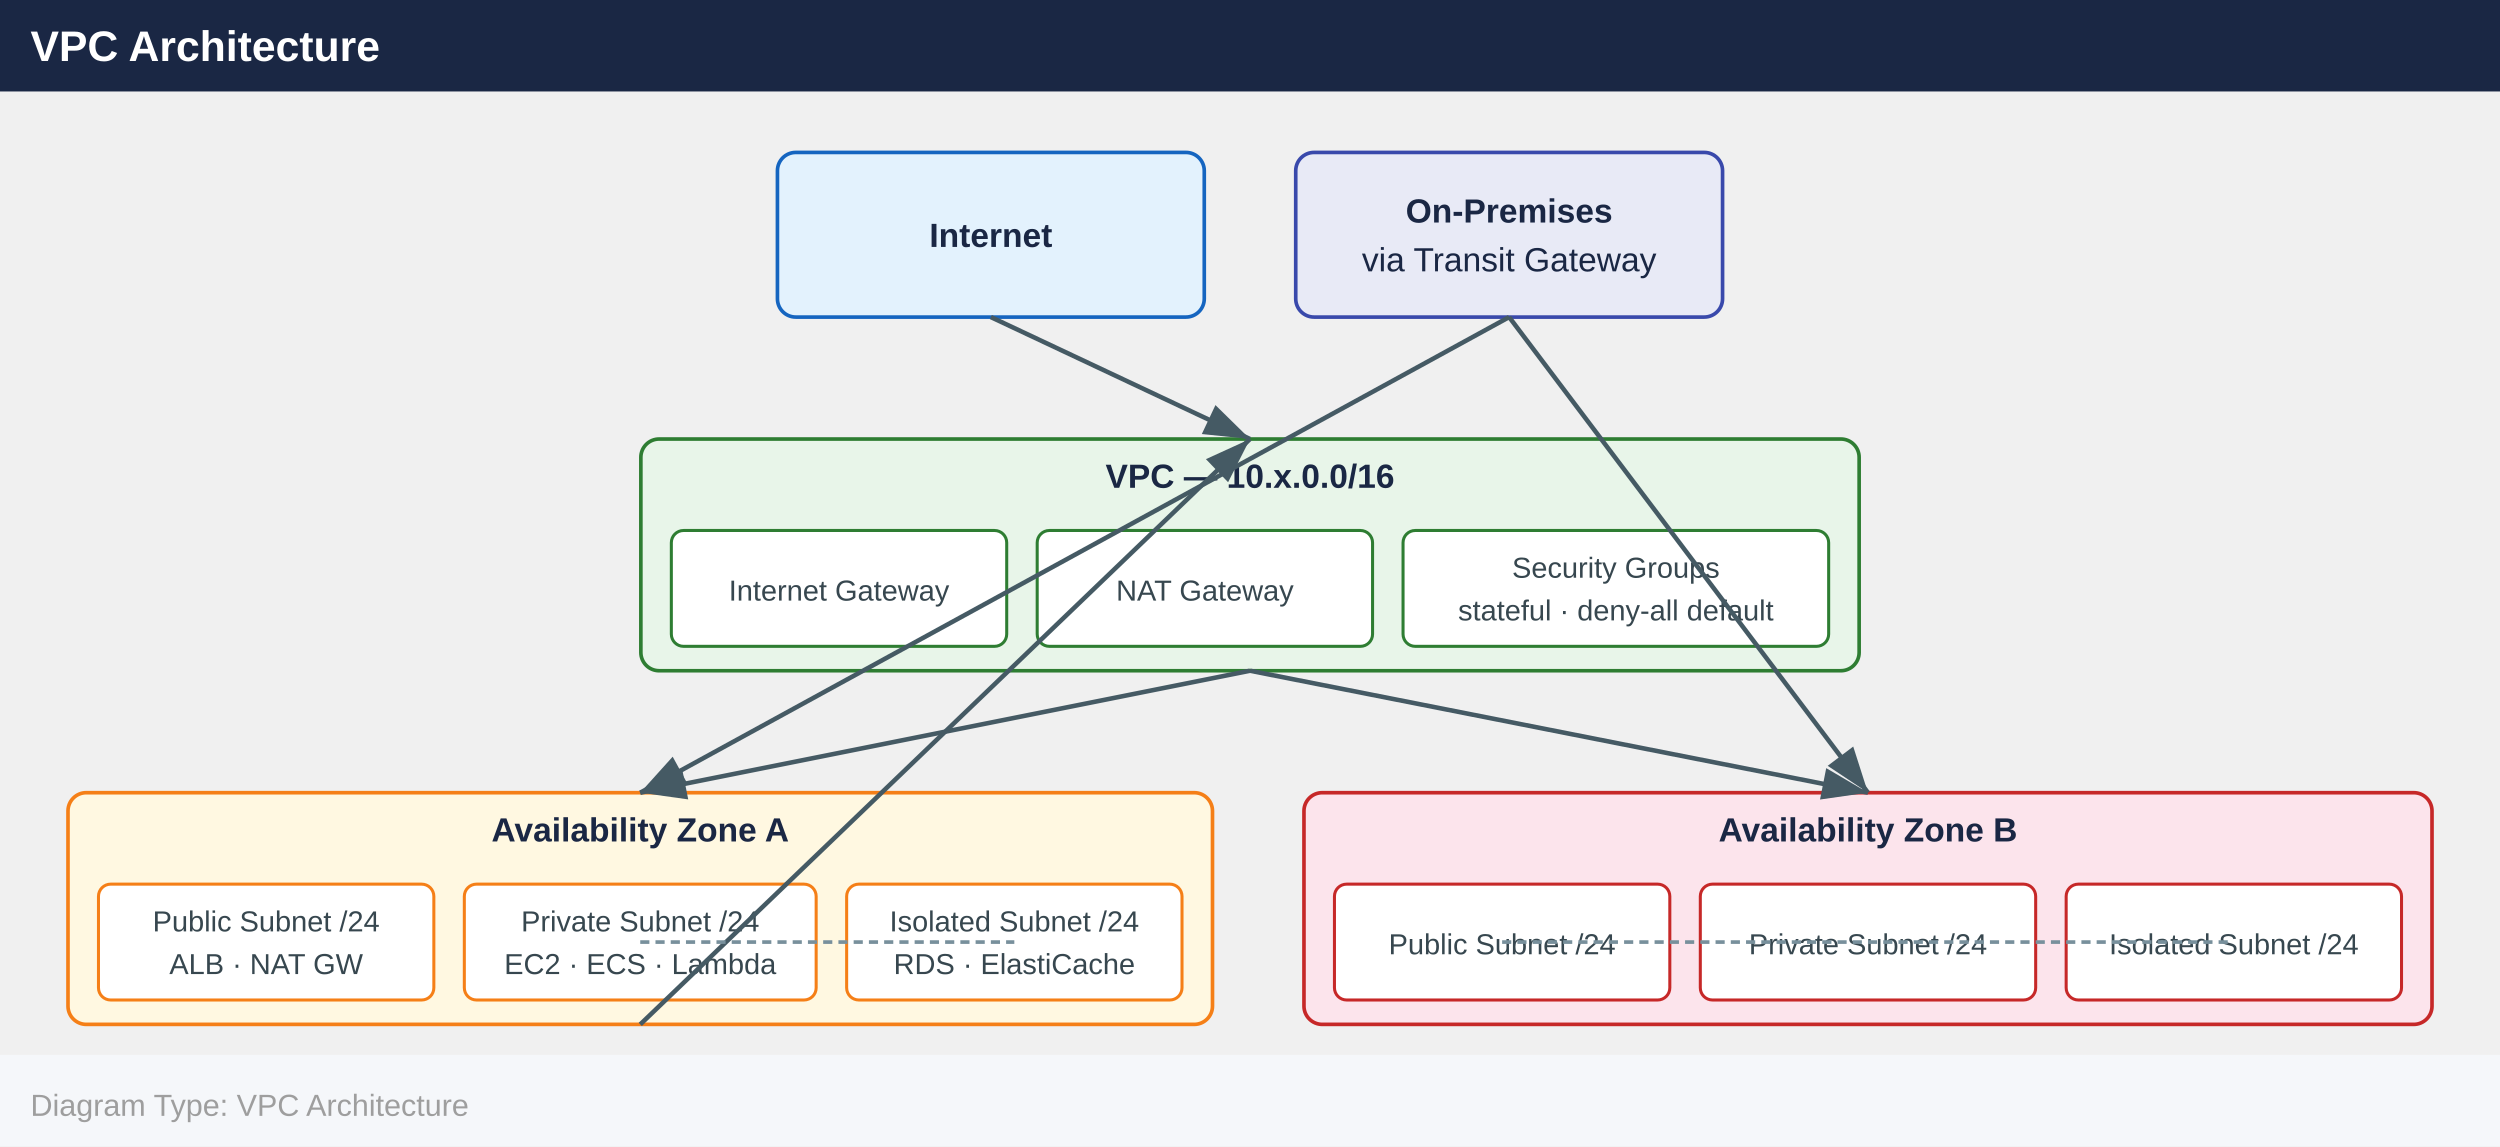
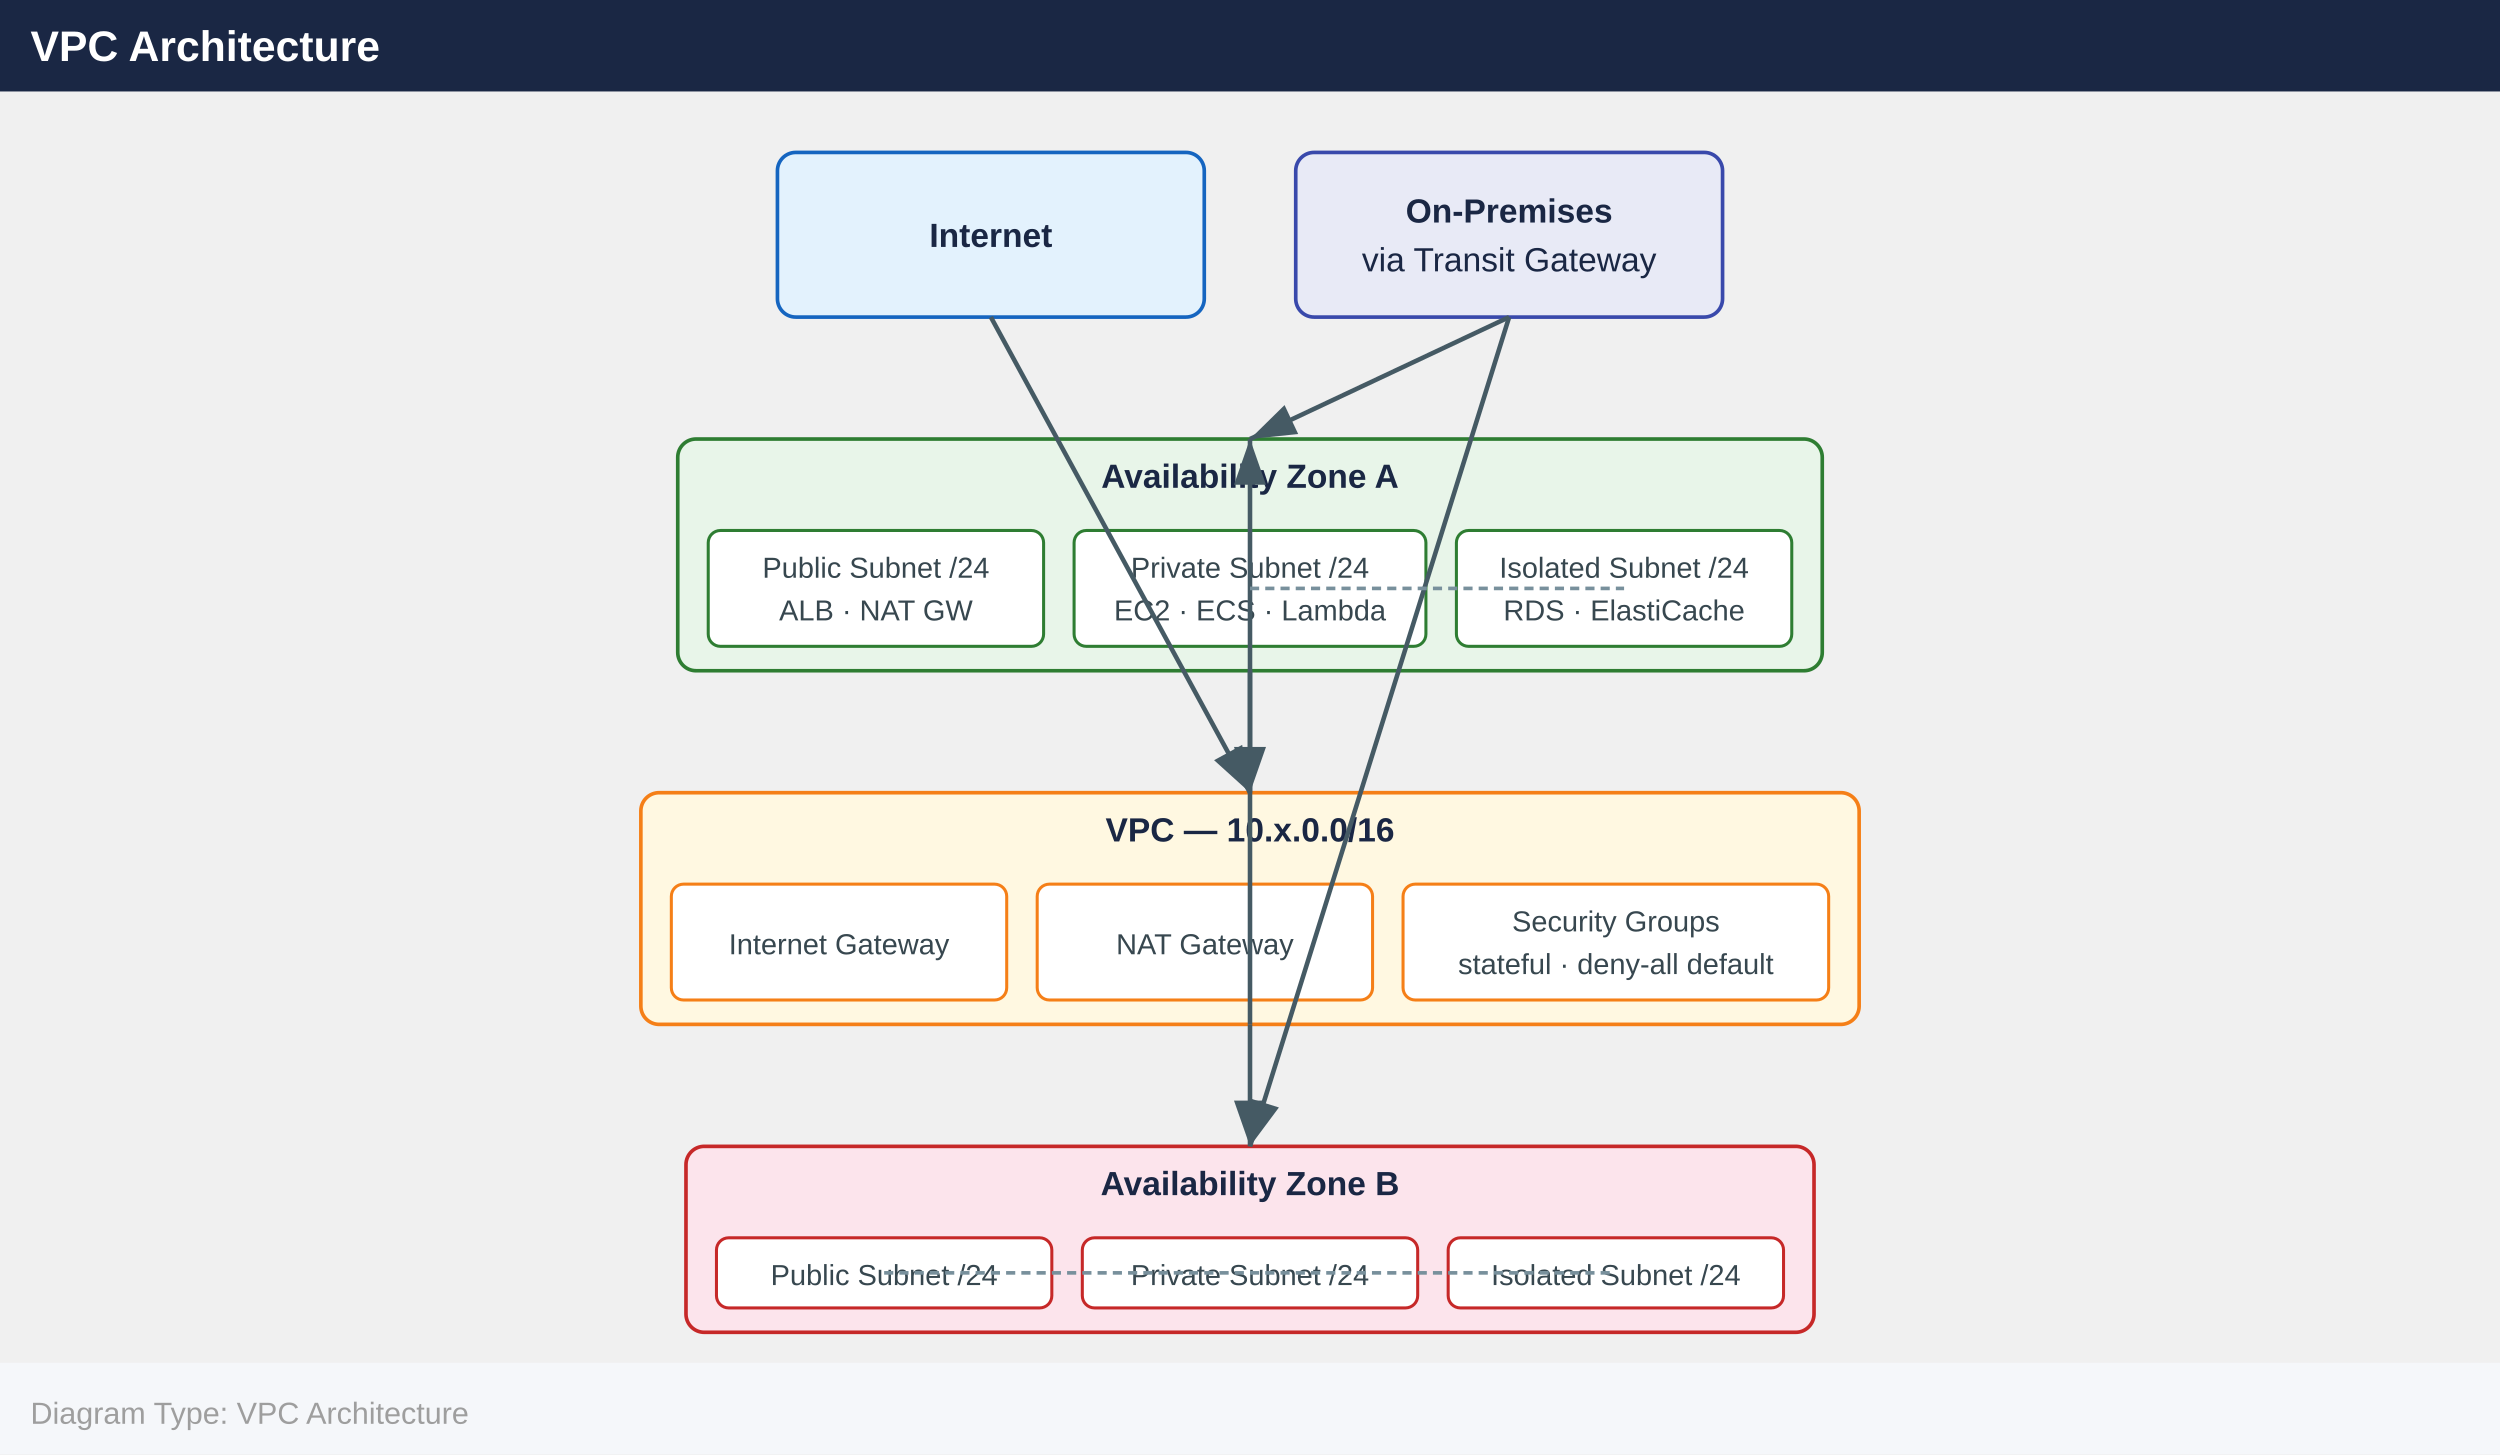
- <svg xmlns="http://www.w3.org/2000/svg" width="820" height="376" viewBox="0 0 820 376">
+ <svg xmlns="http://www.w3.org/2000/svg" width="820" height="477" viewBox="0 0 820 477">
  <defs>
    <marker id="arrowhead" markerWidth="10" markerHeight="7" refX="10" refY="3.5" orient="auto">
      <polygon points="0 0, 10 3.5, 0 7" fill="#455a64" />
    </marker>
  </defs>
  <rect x="0" y="0" width="820" height="30" fill="#1a2744" />
  <text x="10" y="20" font-family="Arial,Helvetica,sans-serif" font-size="14" font-weight="bold" fill="#ffffff">VPC Architecture</text>
  <rect x="255.0" y="50.0" width="140.0" height="54.0" rx="6" fill="#e3f2fd" stroke="#1565c0" stroke-width="1.2" />
  <text x="325.0" y="81.0" text-anchor="middle" font-family="Arial,Helvetica,sans-serif" font-size="11" font-weight="700" fill="#1a2744">Internet</text>
  <rect x="425.0" y="50.0" width="140.0" height="54.0" rx="6" fill="#e8eaf6" stroke="#3949ab" stroke-width="1.2" />
  <text x="495.0" y="73.0" text-anchor="middle" font-family="Arial,Helvetica,sans-serif" font-size="11" font-weight="700" fill="#1a2744">On-Premises</text>
  <text x="495.0" y="89.0" text-anchor="middle" font-family="Arial,Helvetica,sans-serif" font-size="11" font-weight="400" fill="#1a2744">via Transit Gateway</text>
-   <rect x="210.2" y="144.0" width="399.6" height="76.0" rx="6" fill="#e8f5e9" stroke="#2e7d32" stroke-width="1.2" />
-   <text x="410.0" y="160.0" text-anchor="middle" font-family="Arial,Helvetica,sans-serif" font-size="11" font-weight="700" fill="#1a2744">VPC — 10.x.0.0/16</text>
-   <rect x="220.2" y="174.0" width="110.0" height="38.0" rx="4" fill="#ffffff" stroke="#2e7d32" stroke-width="1" />
-   <text x="275.2" y="197.0" text-anchor="middle" font-family="Arial,Helvetica,sans-serif" font-size="9.5" fill="#37474f">Internet Gateway</text>
-   <rect x="340.2" y="174.0" width="110.0" height="38.0" rx="4" fill="#ffffff" stroke="#2e7d32" stroke-width="1" />
-   <text x="395.2" y="197.0" text-anchor="middle" font-family="Arial,Helvetica,sans-serif" font-size="9.5" fill="#37474f">NAT Gateway</text>
-   <rect x="460.2" y="174.0" width="139.6" height="38.0" rx="4" fill="#ffffff" stroke="#2e7d32" stroke-width="1" />
-   <text x="530.0" y="189.5" text-anchor="middle" font-family="Arial,Helvetica,sans-serif" font-size="9.5" fill="#37474f">Security Groups</text>
-   <text x="530.0" y="203.5" text-anchor="middle" font-family="Arial,Helvetica,sans-serif" font-size="9.5" fill="#37474f">stateful · deny-all default</text>
-   <rect x="22.3" y="260.0" width="375.4" height="76.0" rx="6" fill="#fff8e1" stroke="#f57f17" stroke-width="1.2" />
-   <text x="210.0" y="276.0" text-anchor="middle" font-family="Arial,Helvetica,sans-serif" font-size="11" font-weight="700" fill="#1a2744">Availability Zone A</text>
-   <rect x="32.3" y="290.0" width="110.0" height="38.0" rx="4" fill="#ffffff" stroke="#f57f17" stroke-width="1" />
-   <text x="87.3" y="305.5" text-anchor="middle" font-family="Arial,Helvetica,sans-serif" font-size="9.5" fill="#37474f">Public Subnet /24</text>
-   <text x="87.3" y="319.5" text-anchor="middle" font-family="Arial,Helvetica,sans-serif" font-size="9.5" fill="#37474f">ALB · NAT GW</text>
-   <rect x="152.3" y="290.0" width="115.4" height="38.0" rx="4" fill="#ffffff" stroke="#f57f17" stroke-width="1" />
-   <text x="210.0" y="305.5" text-anchor="middle" font-family="Arial,Helvetica,sans-serif" font-size="9.5" fill="#37474f">Private Subnet /24</text>
-   <text x="210.0" y="319.5" text-anchor="middle" font-family="Arial,Helvetica,sans-serif" font-size="9.5" fill="#37474f">EC2 · ECS · Lambda</text>
-   <rect x="277.7" y="290.0" width="110.0" height="38.0" rx="4" fill="#ffffff" stroke="#f57f17" stroke-width="1" />
-   <text x="332.7" y="305.5" text-anchor="middle" font-family="Arial,Helvetica,sans-serif" font-size="9.5" fill="#37474f">Isolated Subnet /24</text>
-   <text x="332.7" y="319.5" text-anchor="middle" font-family="Arial,Helvetica,sans-serif" font-size="9.5" fill="#37474f">RDS · ElastiCache</text>
-   <rect x="427.7" y="260.0" width="370.0" height="76.0" rx="6" fill="#fce4ec" stroke="#c62828" stroke-width="1.2" />
-   <text x="612.7" y="276.0" text-anchor="middle" font-family="Arial,Helvetica,sans-serif" font-size="11" font-weight="700" fill="#1a2744">Availability Zone B</text>
-   <rect x="437.7" y="290.0" width="110.0" height="38.0" rx="4" fill="#ffffff" stroke="#c62828" stroke-width="1" />
-   <text x="492.7" y="313.0" text-anchor="middle" font-family="Arial,Helvetica,sans-serif" font-size="9.5" fill="#37474f">Public Subnet /24</text>
-   <rect x="557.7" y="290.0" width="110.0" height="38.0" rx="4" fill="#ffffff" stroke="#c62828" stroke-width="1" />
-   <text x="612.7" y="313.0" text-anchor="middle" font-family="Arial,Helvetica,sans-serif" font-size="9.5" fill="#37474f">Private Subnet /24</text>
-   <rect x="677.7" y="290.0" width="110.0" height="38.0" rx="4" fill="#ffffff" stroke="#c62828" stroke-width="1" />
-   <text x="732.7" y="313.0" text-anchor="middle" font-family="Arial,Helvetica,sans-serif" font-size="9.5" fill="#37474f">Isolated Subnet /24</text>
-   <line x1="325.0" y1="104.0" x2="410.0" y2="144.0" stroke="#455a64" stroke-width="1.5" marker-end="url(#arrowhead)" />
-   <line x1="495.0" y1="104.0" x2="210.0" y2="260.0" stroke="#455a64" stroke-width="1.5" marker-end="url(#arrowhead)" />
-   <line x1="495.0" y1="104.0" x2="612.7" y2="260.0" stroke="#455a64" stroke-width="1.5" marker-end="url(#arrowhead)" />
-   <line x1="410.0" y1="220.0" x2="210.0" y2="260.0" stroke="#455a64" stroke-width="1.5" marker-end="url(#arrowhead)" />
-   <line x1="410.0" y1="220.0" x2="612.7" y2="260.0" stroke="#455a64" stroke-width="1.5" marker-end="url(#arrowhead)" />
-   <line x1="210.0" y1="336.0" x2="410.0" y2="144.0" stroke="#455a64" stroke-width="1.5" marker-end="url(#arrowhead)" />
-   <line x1="210.0" y1="309.0" x2="332.7" y2="309.0" stroke="#78909c" stroke-width="1.2" stroke-dasharray="3,2" />
-   <line x1="492.7" y1="309.0" x2="612.7" y2="309.0" stroke="#78909c" stroke-width="1.2" stroke-dasharray="3,2" />
-   <line x1="612.7" y1="309.0" x2="732.7" y2="309.0" stroke="#78909c" stroke-width="1.2" stroke-dasharray="3,2" />
-   <rect x="0" y="346.0" width="820" height="30" fill="#f5f7fa" />
-   <text x="10" y="366.0" font-family="Arial,Helvetica,sans-serif" font-size="10" fill="#9e9e9e">Diagram Type: VPC Architecture</text>
+   <rect x="222.3" y="144.0" width="375.4" height="76.0" rx="6" fill="#e8f5e9" stroke="#2e7d32" stroke-width="1.2" />
+   <text x="410.0" y="160.0" text-anchor="middle" font-family="Arial,Helvetica,sans-serif" font-size="11" font-weight="700" fill="#1a2744">Availability Zone A</text>
+   <rect x="232.3" y="174.0" width="110.0" height="38.0" rx="4" fill="#ffffff" stroke="#2e7d32" stroke-width="1" />
+   <text x="287.3" y="189.5" text-anchor="middle" font-family="Arial,Helvetica,sans-serif" font-size="9.5" fill="#37474f">Public Subnet /24</text>
+   <text x="287.3" y="203.5" text-anchor="middle" font-family="Arial,Helvetica,sans-serif" font-size="9.5" fill="#37474f">ALB · NAT GW</text>
+   <rect x="352.3" y="174.0" width="115.4" height="38.0" rx="4" fill="#ffffff" stroke="#2e7d32" stroke-width="1" />
+   <text x="410.0" y="189.5" text-anchor="middle" font-family="Arial,Helvetica,sans-serif" font-size="9.5" fill="#37474f">Private Subnet /24</text>
+   <text x="410.0" y="203.5" text-anchor="middle" font-family="Arial,Helvetica,sans-serif" font-size="9.5" fill="#37474f">EC2 · ECS · Lambda</text>
+   <rect x="477.7" y="174.0" width="110.0" height="38.0" rx="4" fill="#ffffff" stroke="#2e7d32" stroke-width="1" />
+   <text x="532.7" y="189.5" text-anchor="middle" font-family="Arial,Helvetica,sans-serif" font-size="9.5" fill="#37474f">Isolated Subnet /24</text>
+   <text x="532.7" y="203.5" text-anchor="middle" font-family="Arial,Helvetica,sans-serif" font-size="9.5" fill="#37474f">RDS · ElastiCache</text>
+   <rect x="210.2" y="260.0" width="399.6" height="76.0" rx="6" fill="#fff8e1" stroke="#f57f17" stroke-width="1.2" />
+   <text x="410.0" y="276.0" text-anchor="middle" font-family="Arial,Helvetica,sans-serif" font-size="11" font-weight="700" fill="#1a2744">VPC — 10.x.0.0/16</text>
+   <rect x="220.2" y="290.0" width="110.0" height="38.0" rx="4" fill="#ffffff" stroke="#f57f17" stroke-width="1" />
+   <text x="275.2" y="313.0" text-anchor="middle" font-family="Arial,Helvetica,sans-serif" font-size="9.5" fill="#37474f">Internet Gateway</text>
+   <rect x="340.2" y="290.0" width="110.0" height="38.0" rx="4" fill="#ffffff" stroke="#f57f17" stroke-width="1" />
+   <text x="395.2" y="313.0" text-anchor="middle" font-family="Arial,Helvetica,sans-serif" font-size="9.5" fill="#37474f">NAT Gateway</text>
+   <rect x="460.2" y="290.0" width="139.6" height="38.0" rx="4" fill="#ffffff" stroke="#f57f17" stroke-width="1" />
+   <text x="530.0" y="305.5" text-anchor="middle" font-family="Arial,Helvetica,sans-serif" font-size="9.5" fill="#37474f">Security Groups</text>
+   <text x="530.0" y="319.5" text-anchor="middle" font-family="Arial,Helvetica,sans-serif" font-size="9.5" fill="#37474f">stateful · deny-all default</text>
+   <rect x="225.0" y="376.0" width="370.0" height="61.0" rx="6" fill="#fce4ec" stroke="#c62828" stroke-width="1.2" />
+   <text x="410.0" y="392.0" text-anchor="middle" font-family="Arial,Helvetica,sans-serif" font-size="11" font-weight="700" fill="#1a2744">Availability Zone B</text>
+   <rect x="235.0" y="406.0" width="110.0" height="23.0" rx="4" fill="#ffffff" stroke="#c62828" stroke-width="1" />
+   <text x="290.0" y="421.5" text-anchor="middle" font-family="Arial,Helvetica,sans-serif" font-size="9.5" fill="#37474f">Public Subnet /24</text>
+   <rect x="355.0" y="406.0" width="110.0" height="23.0" rx="4" fill="#ffffff" stroke="#c62828" stroke-width="1" />
+   <text x="410.0" y="421.5" text-anchor="middle" font-family="Arial,Helvetica,sans-serif" font-size="9.5" fill="#37474f">Private Subnet /24</text>
+   <rect x="475.0" y="406.0" width="110.0" height="23.0" rx="4" fill="#ffffff" stroke="#c62828" stroke-width="1" />
+   <text x="530.0" y="421.5" text-anchor="middle" font-family="Arial,Helvetica,sans-serif" font-size="9.5" fill="#37474f">Isolated Subnet /24</text>
+   <line x1="495.0" y1="104.0" x2="410.0" y2="144.0" stroke="#455a64" stroke-width="1.5" marker-end="url(#arrowhead)" />
+   <line x1="325.0" y1="104.0" x2="410.0" y2="260.0" stroke="#455a64" stroke-width="1.5" marker-end="url(#arrowhead)" />
+   <line x1="495.0" y1="104.0" x2="410.0" y2="376.0" stroke="#455a64" stroke-width="1.5" marker-end="url(#arrowhead)" />
+   <line x1="410.0" y1="220.0" x2="410.0" y2="260.0" stroke="#455a64" stroke-width="1.5" marker-end="url(#arrowhead)" />
+   <line x1="410.0" y1="336.0" x2="410.0" y2="144.0" stroke="#455a64" stroke-width="1.5" marker-end="url(#arrowhead)" />
+   <line x1="410.0" y1="336.0" x2="410.0" y2="376.0" stroke="#455a64" stroke-width="1.5" marker-end="url(#arrowhead)" />
+   <line x1="410.0" y1="193.0" x2="532.7" y2="193.0" stroke="#78909c" stroke-width="1.2" stroke-dasharray="3,2" />
+   <line x1="290.0" y1="417.5" x2="410.0" y2="417.5" stroke="#78909c" stroke-width="1.2" stroke-dasharray="3,2" />
+   <line x1="410.0" y1="417.5" x2="530.0" y2="417.5" stroke="#78909c" stroke-width="1.2" stroke-dasharray="3,2" />
+   <rect x="0" y="447.0" width="820" height="30" fill="#f5f7fa" />
+   <text x="10" y="467.0" font-family="Arial,Helvetica,sans-serif" font-size="10" fill="#9e9e9e">Diagram Type: VPC Architecture</text>
</svg>
